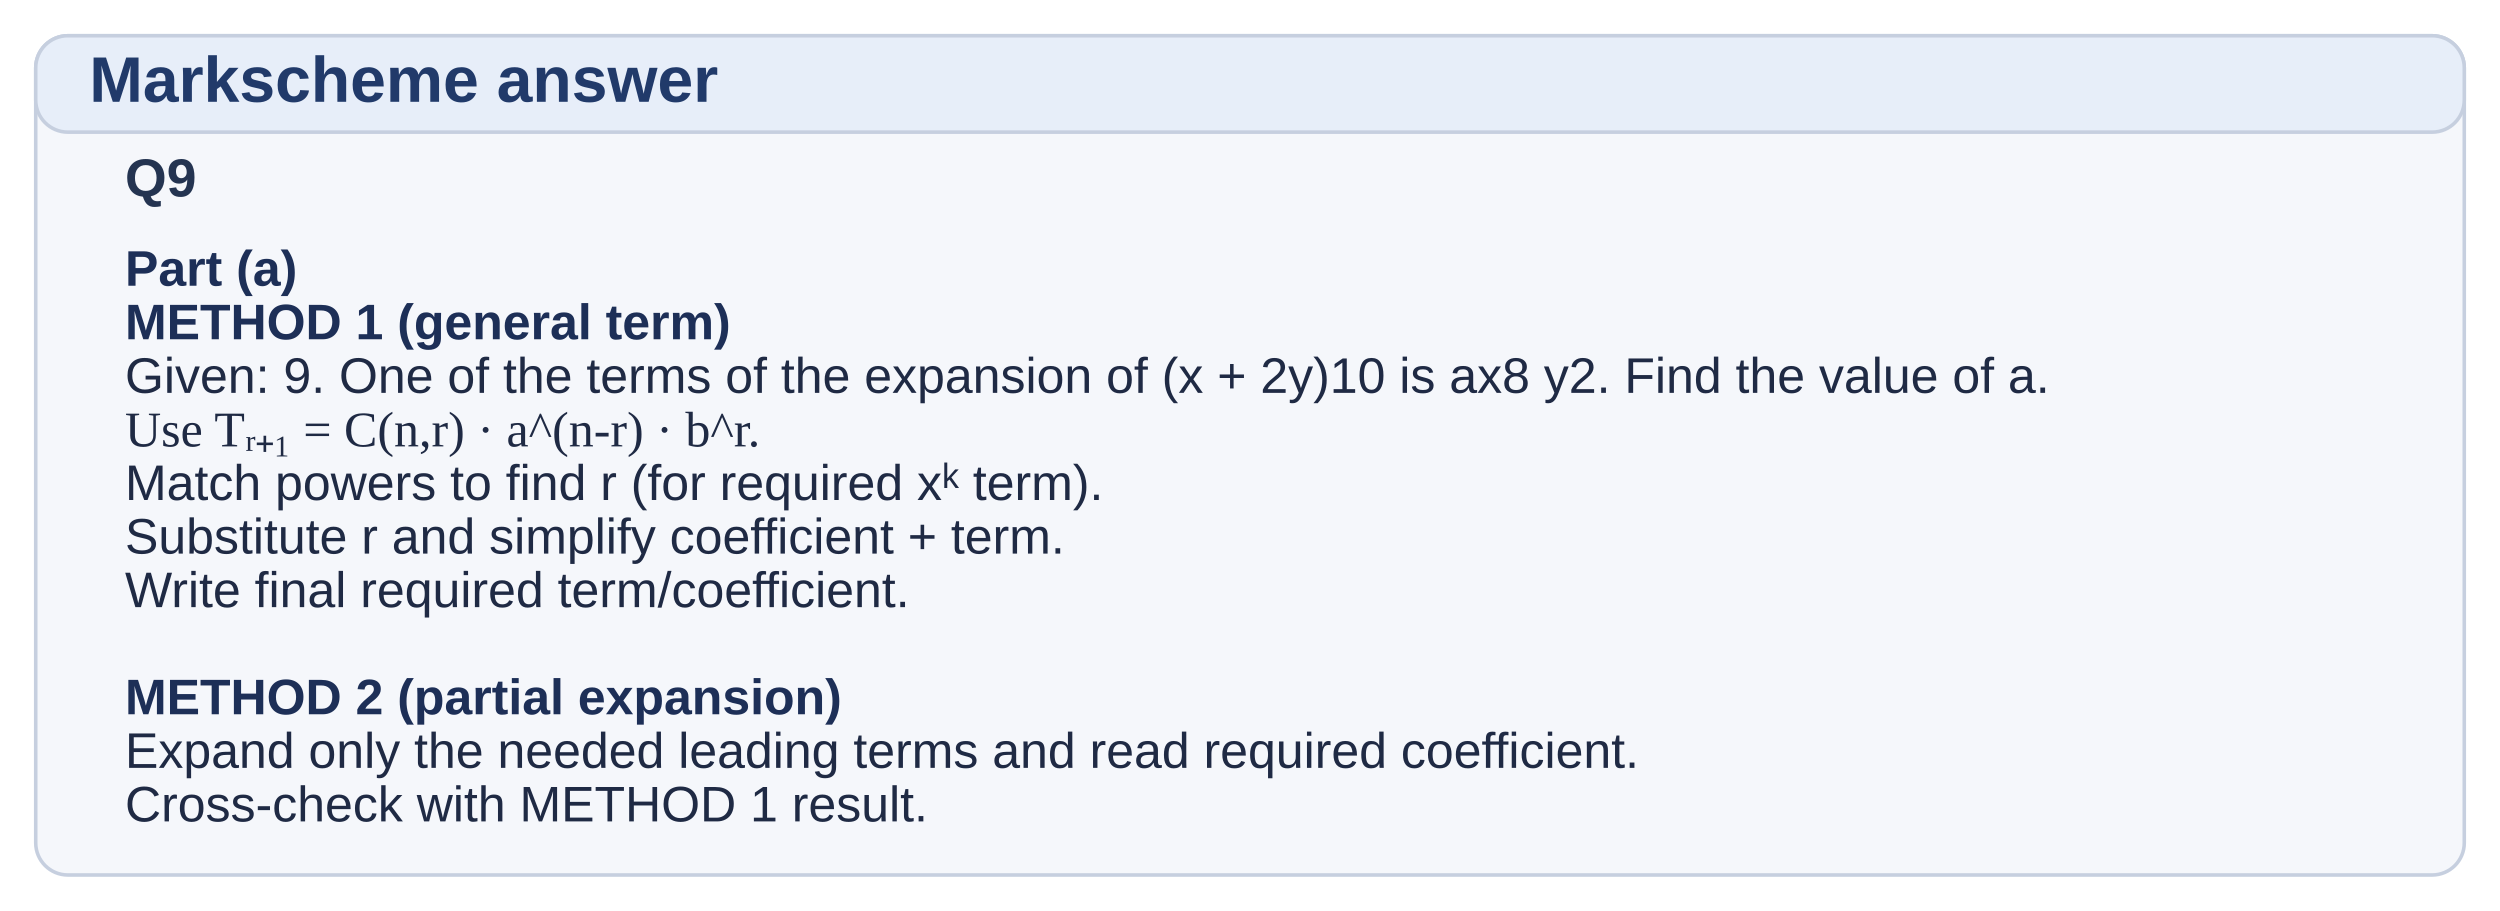
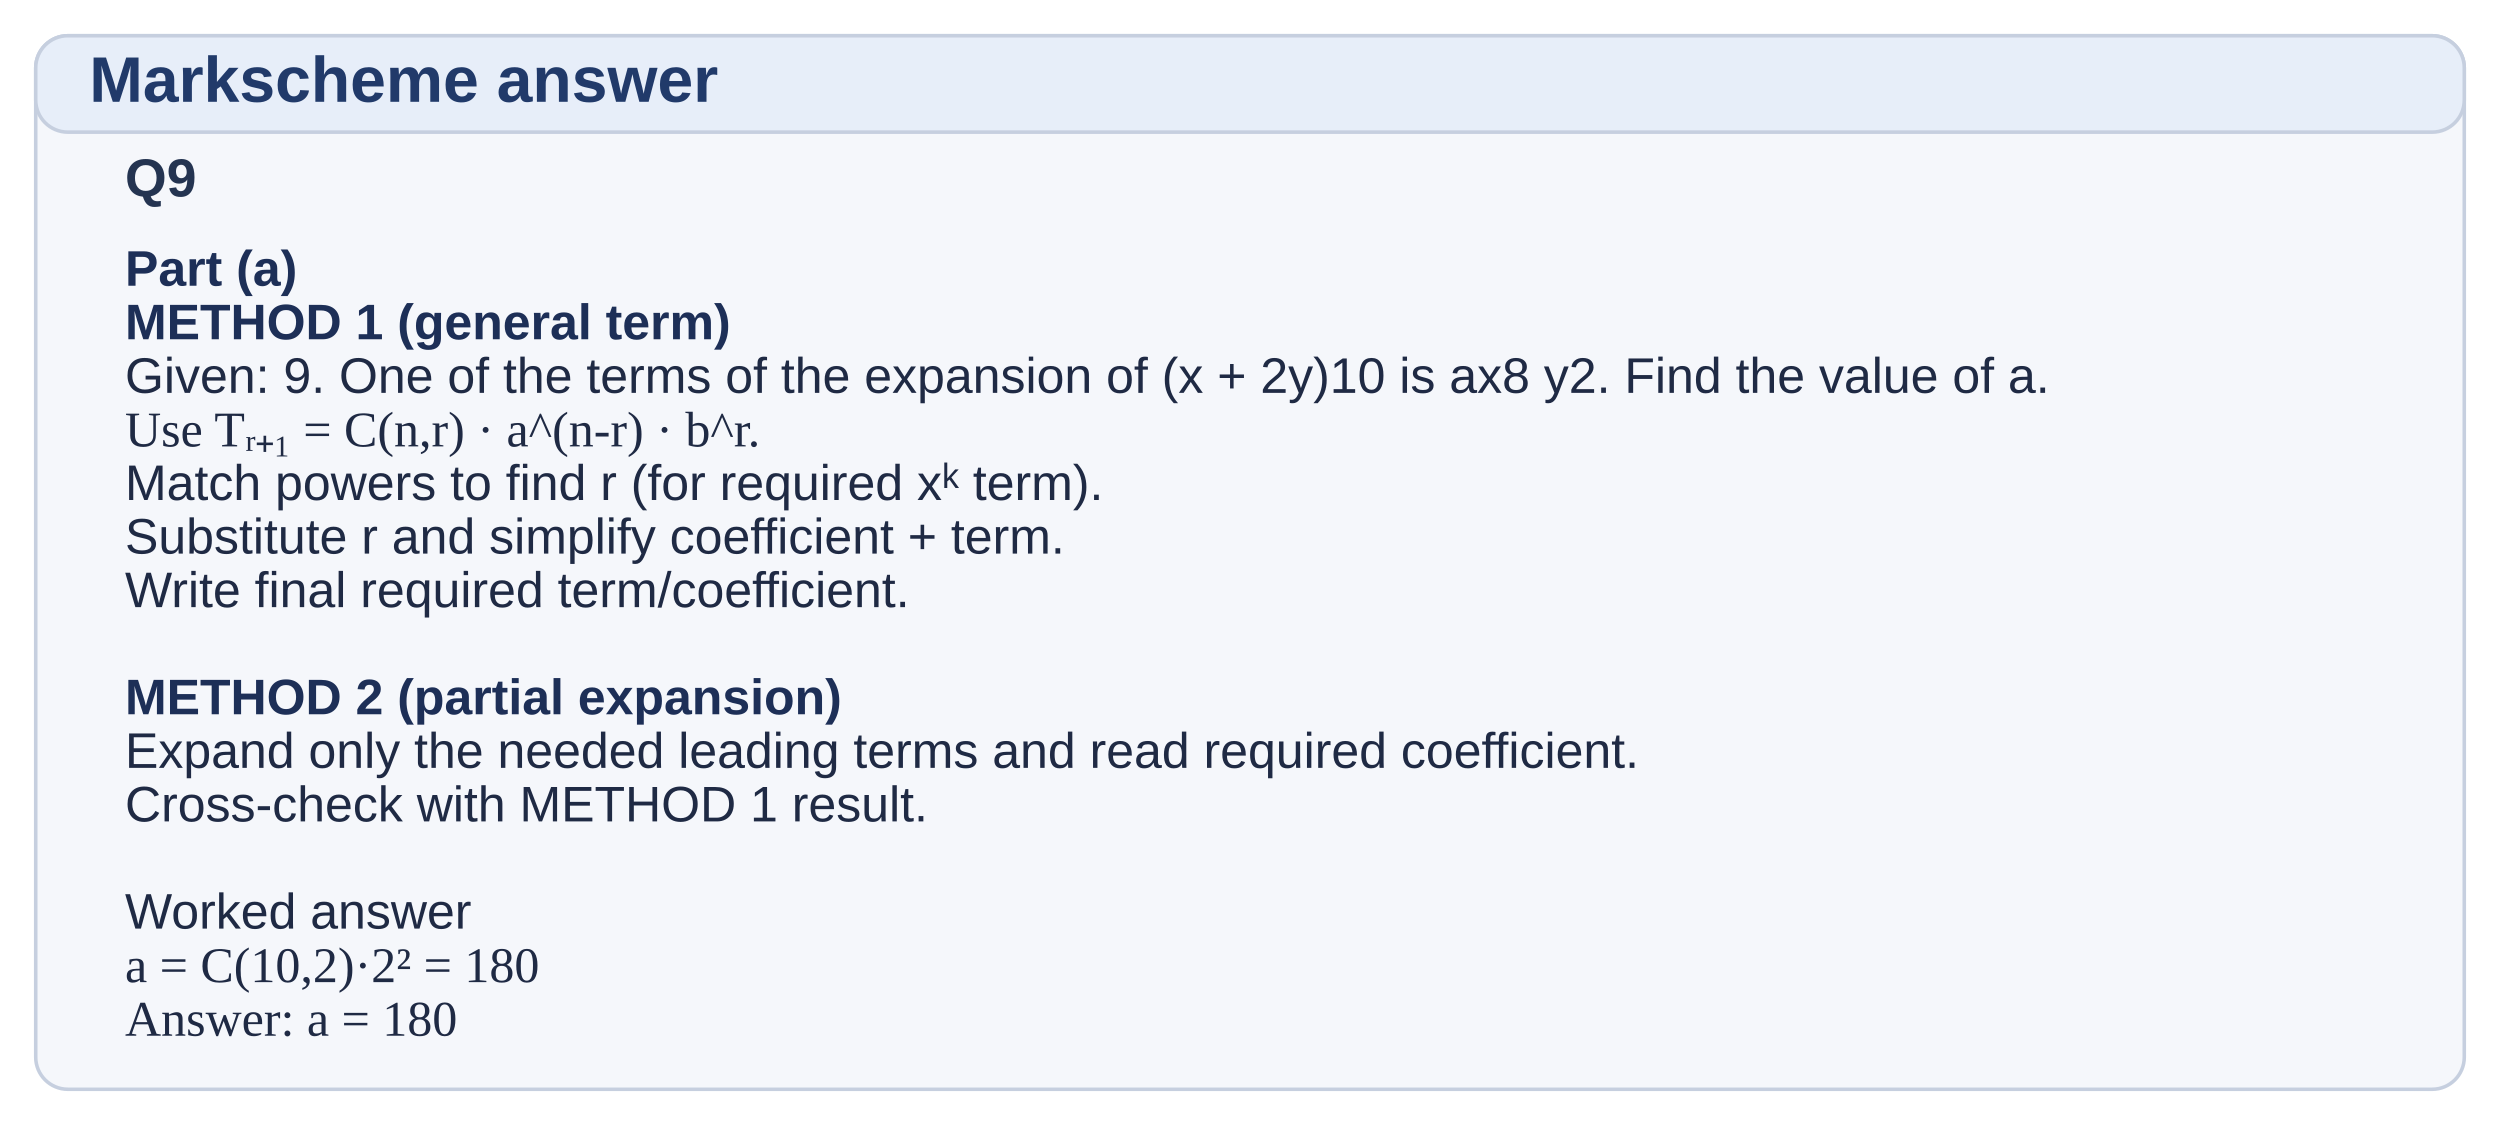
- <svg xmlns="http://www.w3.org/2000/svg" width="1400" height="510" viewBox="0 0 1400 510">
-   <rect x="20" y="20" width="1360" height="470" rx="18" ry="18" fill="#f5f7fb" stroke="#c6cfdf" stroke-width="2" />
+ <svg xmlns="http://www.w3.org/2000/svg" width="1400" height="630" viewBox="0 0 1400 630">
+   <rect x="20" y="20" width="1360" height="590" rx="18" ry="18" fill="#f5f7fb" stroke="#c6cfdf" stroke-width="2" />
  <rect x="20" y="20" width="1360" height="54" rx="18" ry="18" fill="#e7eef9" stroke="#c6cfdf" stroke-width="2" />
  <text x="50" y="57" font-family="Arial, Helvetica, sans-serif" font-size="36" font-weight="700" fill="#213a6a">Markscheme answer</text>
  <text x="70" y="110" font-family="Arial, Helvetica, sans-serif" font-size="30" font-weight="700" fill="#243451">Q9</text>
  <text x="70" y="160" font-family="Arial, Helvetica, sans-serif" font-size="28" font-weight="700" fill="#1d2f57">Part (a)</text>
  <text x="70" y="190" font-family="Arial, Helvetica, sans-serif" font-size="28" font-weight="700" fill="#1d2f57">METHOD 1 (general term)</text>
  <text x="70" y="220" font-family="Arial, Helvetica, sans-serif" font-size="28" font-weight="500" fill="#1f2a44">Given: 9. One of the terms of the expansion of (x + 2y)10 is ax8 y2. Find the value of a.</text>
  <text x="70" y="250" font-family="Cambria Math, STIX Two Math, Times New Roman, serif" font-size="28" font-weight="500" fill="#1f2a44">Use Tᵣ₊₁ = C(n,r) · a^(n-r) · b^r.</text>
  <text x="70" y="280" font-family="Arial, Helvetica, sans-serif" font-size="28" font-weight="500" fill="#1f2a44">Match powers to find r (for required xᵏ term).</text>
  <text x="70" y="310" font-family="Arial, Helvetica, sans-serif" font-size="28" font-weight="500" fill="#1f2a44">Substitute r and simplify coefficient + term.</text>
  <text x="70" y="340" font-family="Arial, Helvetica, sans-serif" font-size="28" font-weight="500" fill="#1f2a44">Write final required term/coefficient.</text>
  <text x="70" y="370" font-family="Arial, Helvetica, sans-serif" font-size="28" font-weight="500" fill="#1f2a44"> </text>
  <text x="70" y="400" font-family="Arial, Helvetica, sans-serif" font-size="28" font-weight="700" fill="#1d2f57">METHOD 2 (partial expansion)</text>
  <text x="70" y="430" font-family="Arial, Helvetica, sans-serif" font-size="28" font-weight="500" fill="#1f2a44">Expand only the needed leading terms and read required coefficient.</text>
  <text x="70" y="460" font-family="Arial, Helvetica, sans-serif" font-size="28" font-weight="500" fill="#1f2a44">Cross-check with METHOD 1 result.</text>
+   <text x="70" y="490" font-family="Arial, Helvetica, sans-serif" font-size="28" font-weight="500" fill="#1f2a44"> </text>
+   <text x="70" y="520" font-family="Arial, Helvetica, sans-serif" font-size="28" font-weight="500" fill="#1f2a44">Worked answer</text>
+   <text x="70" y="550" font-family="Cambria Math, STIX Two Math, Times New Roman, serif" font-size="28" font-weight="500" fill="#1f2a44">a = C(10,2)·2² = 180</text>
+   <text x="70" y="580" font-family="Cambria Math, STIX Two Math, Times New Roman, serif" font-size="28" font-weight="500" fill="#1f2a44">Answer: a = 180</text>
</svg>
